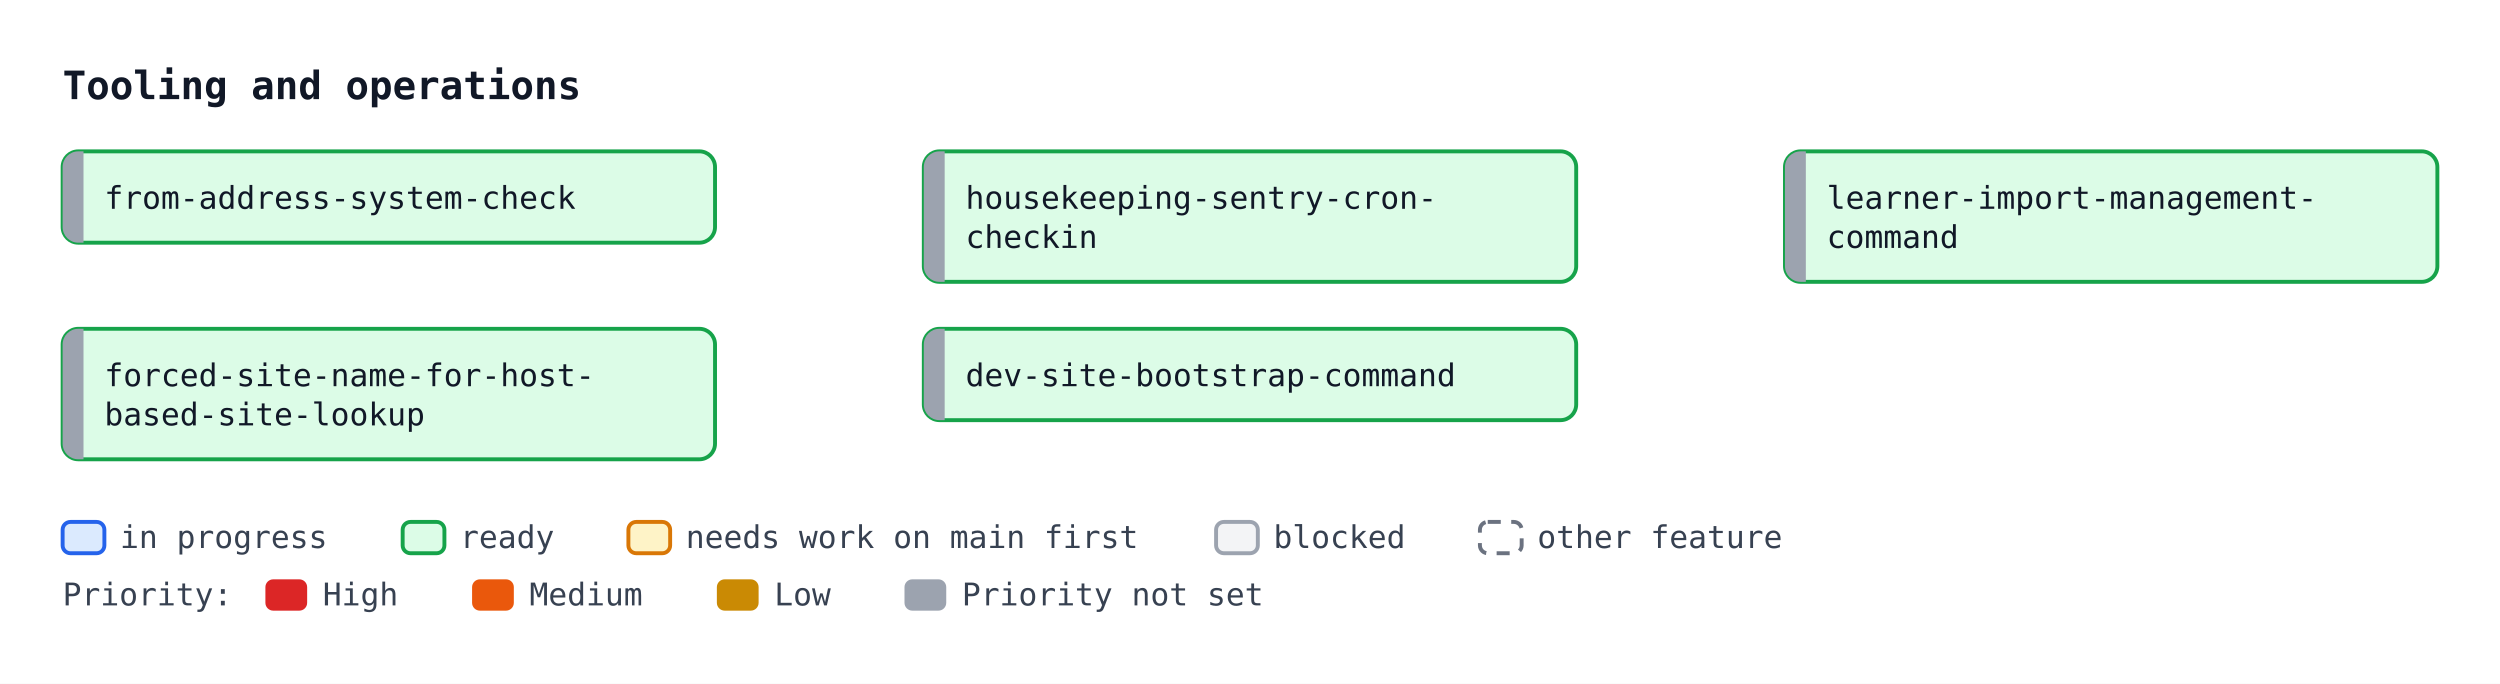
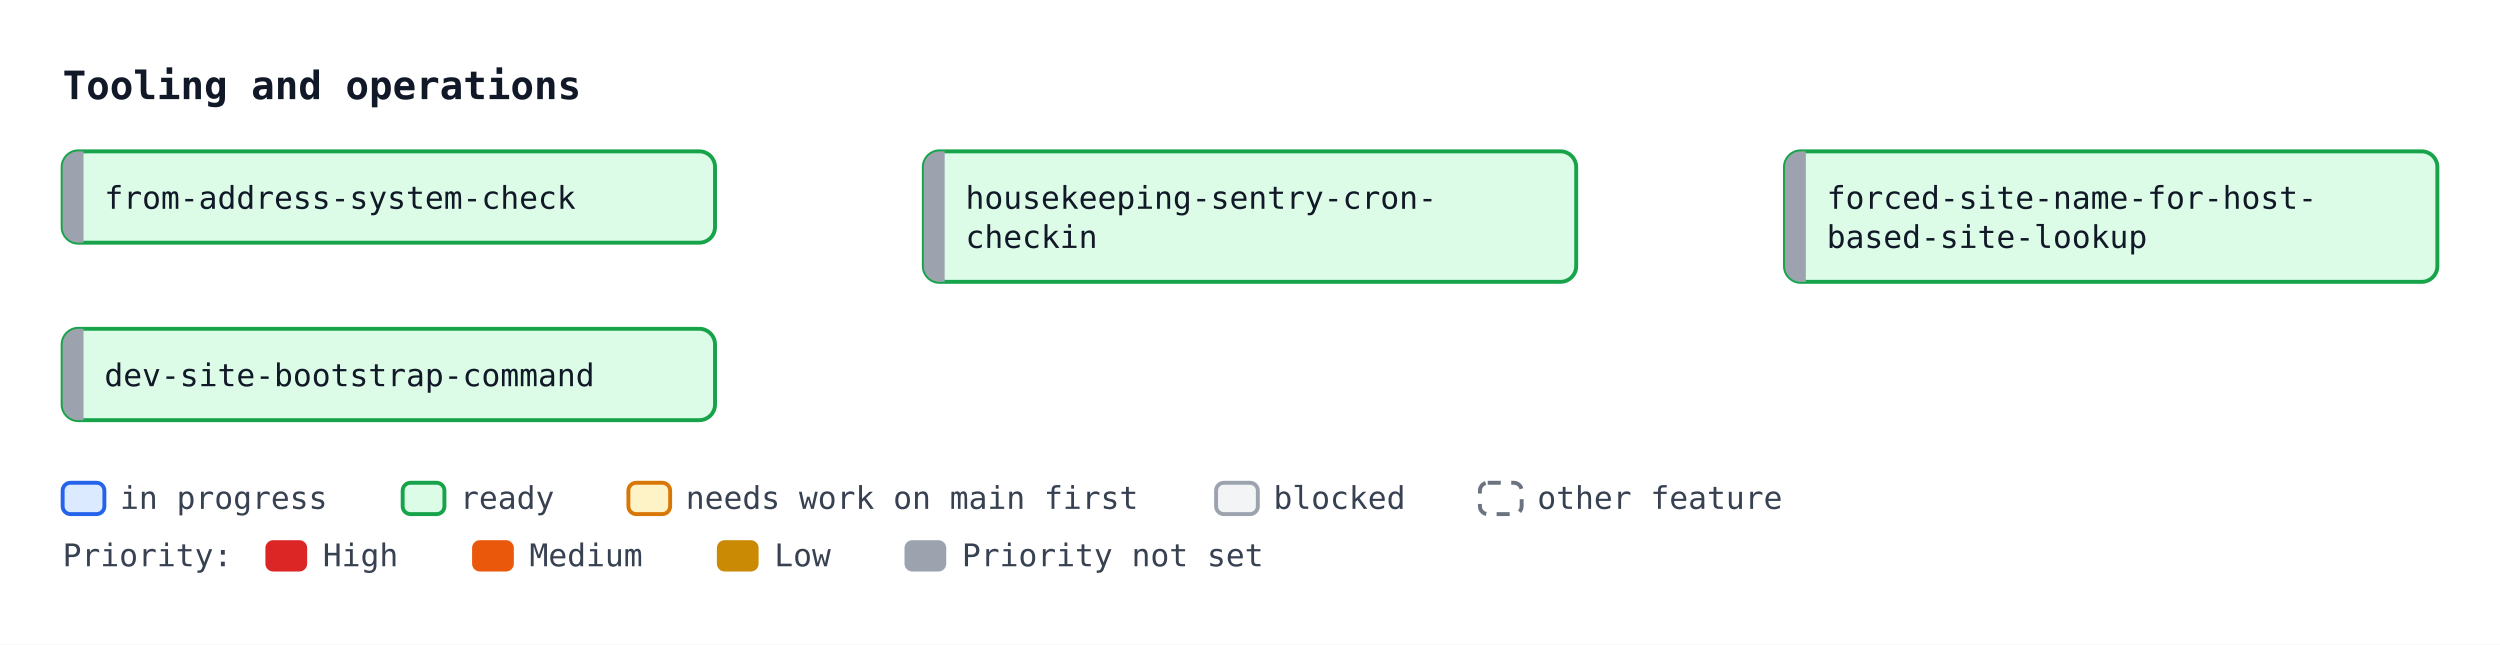
- <svg xmlns="http://www.w3.org/2000/svg" width="958" height="262" viewBox="0 0 958 262" font-family="ui-monospace, SFMono-Regular, Menlo, Consolas, monospace" font-size="12">
+ <svg xmlns="http://www.w3.org/2000/svg" width="958" height="247" viewBox="0 0 958 247" font-family="ui-monospace, SFMono-Regular, Menlo, Consolas, monospace" font-size="12">
  <defs>
    <marker id="arrow" viewBox="0 0 10 10" refX="10" refY="5" markerWidth="7" markerHeight="7" orient="auto-start-reverse">
      <path d="M0,0 L10,5 L0,10 z" fill="#4b5563" />
    </marker>
  </defs>
-   <rect width="958" height="262" fill="#ffffff" />
+   <rect width="958" height="247" fill="#ffffff" />
  <text x="24" y="38" font-size="15" font-weight="bold" fill="#111827">Tooling and operations</text>
  <rect x="24.0" y="58.0" width="250" height="35" rx="6" fill="#dcfce7" stroke="#16a34a" stroke-width="1.5" />
  <path d="M32.0,58.0 H30.0 A6,6 0 0 0 24.0,64.0 V87.0 A6,6 0 0 0 30.0,93.0 H32.0 Z" fill="#9ca3af" />
  <text x="40.0" y="80.0" fill="#111827">from-address-system-check</text>
  <rect x="354.0" y="58.0" width="250" height="50" rx="6" fill="#dcfce7" stroke="#16a34a" stroke-width="1.5" />
  <path d="M362.0,58.0 H360.0 A6,6 0 0 0 354.0,64.0 V102.0 A6,6 0 0 0 360.0,108.0 H362.0 Z" fill="#9ca3af" />
  <text x="370.0" y="80.0" fill="#111827">housekeeping-sentry-cron-</text>
  <text x="370.0" y="95.0" fill="#111827">checkin</text>
  <rect x="684.0" y="58.0" width="250" height="50" rx="6" fill="#dcfce7" stroke="#16a34a" stroke-width="1.5" />
  <path d="M692.0,58.0 H690.0 A6,6 0 0 0 684.0,64.0 V102.0 A6,6 0 0 0 690.0,108.0 H692.0 Z" fill="#9ca3af" />
-   <text x="700.0" y="80.0" fill="#111827">learner-import-management-</text>
-   <text x="700.0" y="95.0" fill="#111827">command</text>
-   <rect x="24.0" y="126.0" width="250" height="50" rx="6" fill="#dcfce7" stroke="#16a34a" stroke-width="1.5" />
-   <path d="M32.0,126.0 H30.0 A6,6 0 0 0 24.0,132.0 V170.0 A6,6 0 0 0 30.0,176.0 H32.0 Z" fill="#9ca3af" />
-   <text x="40.0" y="148.0" fill="#111827">forced-site-name-for-host-</text>
-   <text x="40.0" y="163.0" fill="#111827">based-site-lookup</text>
-   <rect x="354.0" y="126.0" width="250" height="35" rx="6" fill="#dcfce7" stroke="#16a34a" stroke-width="1.5" />
-   <path d="M362.0,126.0 H360.0 A6,6 0 0 0 354.0,132.0 V155.0 A6,6 0 0 0 360.0,161.0 H362.0 Z" fill="#9ca3af" />
-   <text x="370.0" y="148.0" fill="#111827">dev-site-bootstrap-command</text>
-   <rect x="24.0" y="200" width="16" height="12" rx="3" fill="#dbeafe" stroke="#2563eb" stroke-width="1.5" />
-   <text x="46.0" y="210" fill="#374151">in progress</text>
-   <rect x="154.3" y="200" width="16" height="12" rx="3" fill="#dcfce7" stroke="#16a34a" stroke-width="1.5" />
-   <text x="176.3" y="210" fill="#374151">ready</text>
-   <rect x="240.8" y="200" width="16" height="12" rx="3" fill="#fef3c7" stroke="#d97706" stroke-width="1.5" />
-   <text x="262.8" y="210" fill="#374151">needs work on main first</text>
-   <rect x="466.0" y="200" width="16" height="12" rx="3" fill="#f3f4f6" stroke="#9ca3af" stroke-width="1.5" />
-   <text x="488.0" y="210" fill="#374151">blocked</text>
-   <rect x="567.1" y="200" width="16" height="12" rx="3" fill="#ffffff" stroke="#6b7280" stroke-width="1.5" stroke-dasharray="5 4" />
-   <text x="589.1" y="210" fill="#374151">other feature</text>
-   <text x="24" y="232" fill="#374151">Priority:</text>
-   <rect x="101.7" y="222" width="16" height="12" rx="3" fill="#dc2626" />
-   <text x="123.7" y="232" fill="#374151">High</text>
-   <rect x="180.9" y="222" width="16" height="12" rx="3" fill="#ea580c" />
-   <text x="202.9" y="232" fill="#374151">Medium</text>
-   <rect x="274.7" y="222" width="16" height="12" rx="3" fill="#ca8a04" />
-   <text x="296.7" y="232" fill="#374151">Low</text>
-   <rect x="346.6" y="222" width="16" height="12" rx="3" fill="#9ca3af" />
-   <text x="368.6" y="232" fill="#374151">Priority not set</text>
+   <text x="700.0" y="80.0" fill="#111827">forced-site-name-for-host-</text>
+   <text x="700.0" y="95.0" fill="#111827">based-site-lookup</text>
+   <rect x="24.0" y="126.0" width="250" height="35" rx="6" fill="#dcfce7" stroke="#16a34a" stroke-width="1.5" />
+   <path d="M32.0,126.0 H30.0 A6,6 0 0 0 24.0,132.0 V155.0 A6,6 0 0 0 30.0,161.0 H32.0 Z" fill="#9ca3af" />
+   <text x="40.0" y="148.0" fill="#111827">dev-site-bootstrap-command</text>
+   <rect x="24.0" y="185" width="16" height="12" rx="3" fill="#dbeafe" stroke="#2563eb" stroke-width="1.5" />
+   <text x="46.0" y="195" fill="#374151">in progress</text>
+   <rect x="154.3" y="185" width="16" height="12" rx="3" fill="#dcfce7" stroke="#16a34a" stroke-width="1.5" />
+   <text x="176.3" y="195" fill="#374151">ready</text>
+   <rect x="240.8" y="185" width="16" height="12" rx="3" fill="#fef3c7" stroke="#d97706" stroke-width="1.5" />
+   <text x="262.8" y="195" fill="#374151">needs work on main first</text>
+   <rect x="466.0" y="185" width="16" height="12" rx="3" fill="#f3f4f6" stroke="#9ca3af" stroke-width="1.5" />
+   <text x="488.0" y="195" fill="#374151">blocked</text>
+   <rect x="567.1" y="185" width="16" height="12" rx="3" fill="#ffffff" stroke="#6b7280" stroke-width="1.5" stroke-dasharray="5 4" />
+   <text x="589.1" y="195" fill="#374151">other feature</text>
+   <text x="24" y="217" fill="#374151">Priority:</text>
+   <rect x="101.7" y="207" width="16" height="12" rx="3" fill="#dc2626" />
+   <text x="123.7" y="217" fill="#374151">High</text>
+   <rect x="180.9" y="207" width="16" height="12" rx="3" fill="#ea580c" />
+   <text x="202.9" y="217" fill="#374151">Medium</text>
+   <rect x="274.7" y="207" width="16" height="12" rx="3" fill="#ca8a04" />
+   <text x="296.7" y="217" fill="#374151">Low</text>
+   <rect x="346.6" y="207" width="16" height="12" rx="3" fill="#9ca3af" />
+   <text x="368.6" y="217" fill="#374151">Priority not set</text>
</svg>
